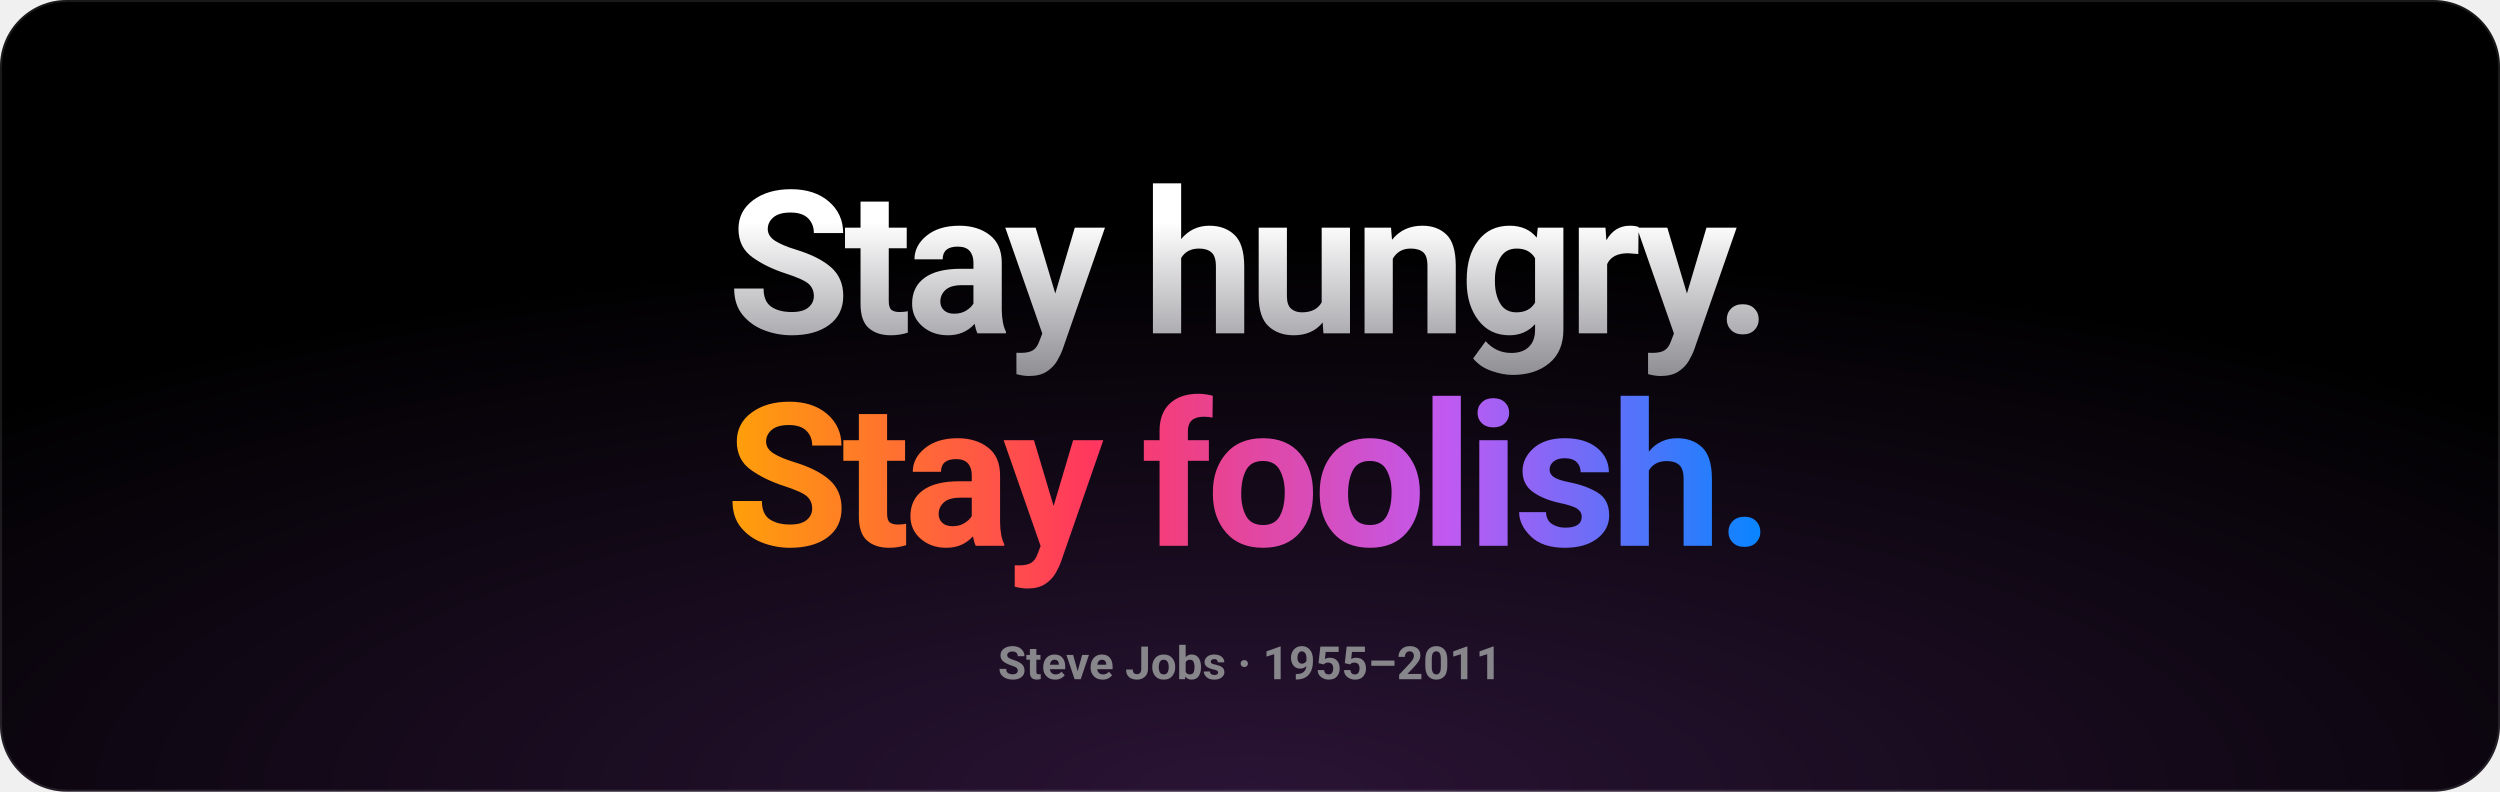
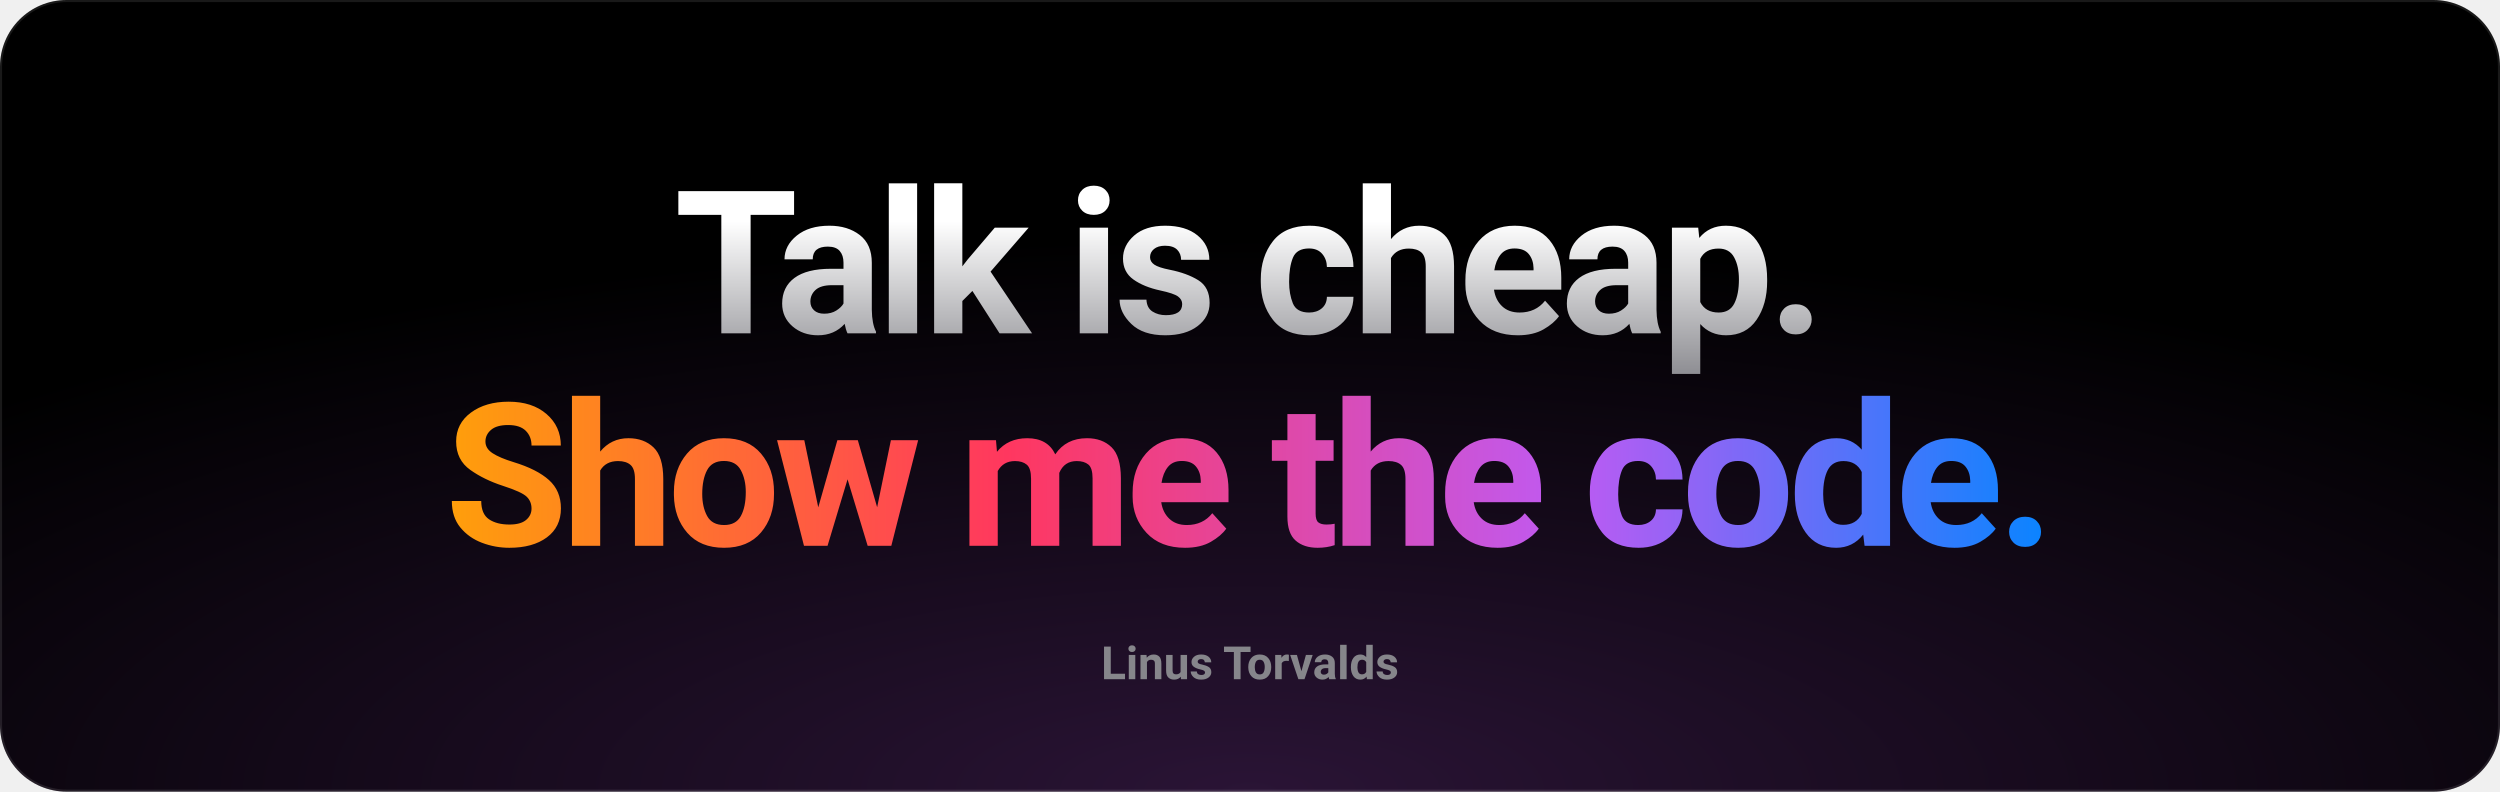
- <svg xmlns="http://www.w3.org/2000/svg" width="1200" height="380" viewBox="0 0 1200 380" role="img" aria-label="Stay hungry. Stay foolish. — Steve Jobs, 1955–2011">
+ <svg xmlns="http://www.w3.org/2000/svg" width="1200" height="380" viewBox="0 0 1200 380" role="img" aria-label="Talk is cheap. Show me the code. — Linus Torvalds">
  <defs>
    <linearGradient id="titanium" x1="0" y1="0" x2="0" y2="1">
      <stop offset="0.2" stop-color="#ffffff" />
      <stop offset="1" stop-color="#8e8e93" />
    </linearGradient>
    <linearGradient id="ai" x1="0" y1="0" x2="1" y2="0">
      <stop offset="0" stop-color="#ff9f0a" />
      <stop offset="0.35" stop-color="#ff375f" />
      <stop offset="0.7" stop-color="#bf5af2" />
      <stop offset="1" stop-color="#0a84ff" />
      <animateTransform attributeName="gradientTransform" type="translate" values="-0.3 0;0.3 0;-0.3 0" dur="8s" repeatCount="indefinite" />
    </linearGradient>
    <radialGradient id="spot" cx="0.5" cy="1" r="0.7">
      <stop offset="0" stop-color="#bf5af2" stop-opacity="0.22" />
      <stop offset="1" stop-color="#bf5af2" stop-opacity="0" />
    </radialGradient>
    <clipPath id="card">
      <rect width="1200" height="380" rx="32" />
    </clipPath>
  </defs>
  <g font-family="-apple-system, BlinkMacSystemFont, 'SF Pro Display', 'Segoe UI', Roboto, Helvetica, Arial, sans-serif">
    <g clip-path="url(#card)">
      <rect width="1200" height="380" fill="#000000" />
      <rect width="1200" height="380" fill="url(#spot)" />
    </g>
    <rect x="0.5" y="0.5" width="1199" height="379" rx="31.5" fill="none" stroke="#ffffff" stroke-opacity="0.1" />
    <g font-weight="700" text-anchor="middle">
-       <text x="600" y="160" font-size="96" letter-spacing="-3" fill="url(#titanium)">Stay hungry.</text>
-       <text x="600" y="262" font-size="96" letter-spacing="-3" fill="url(#ai)">Stay foolish.</text>
-       <text x="600" y="326" font-size="22" font-weight="600" fill="#86868b">Steve Jobs · 1955–2011</text>
+       <text x="600" y="160" font-size="96" letter-spacing="-3" fill="url(#titanium)">Talk is cheap.</text>
+       <text x="600" y="262" font-size="96" letter-spacing="-3" fill="url(#ai)">Show me the code.</text>
+       <text x="600" y="326" font-size="22" font-weight="600" fill="#86868b">Linus Torvalds</text>
    </g>
  </g>
</svg>
